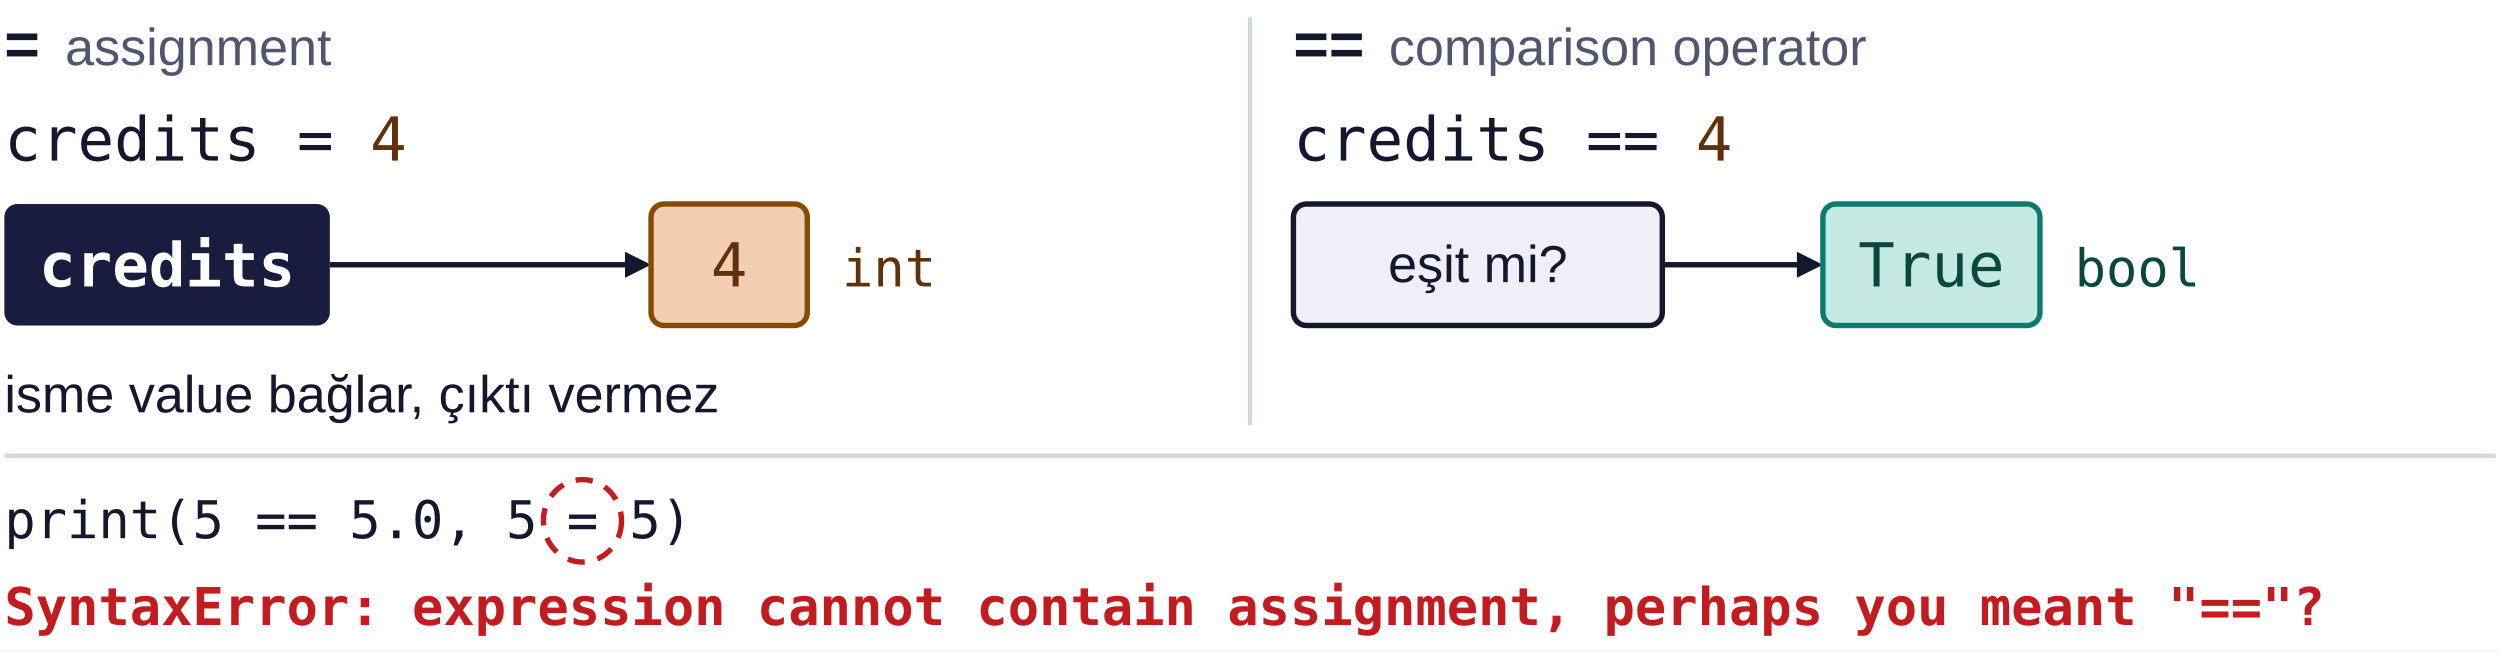
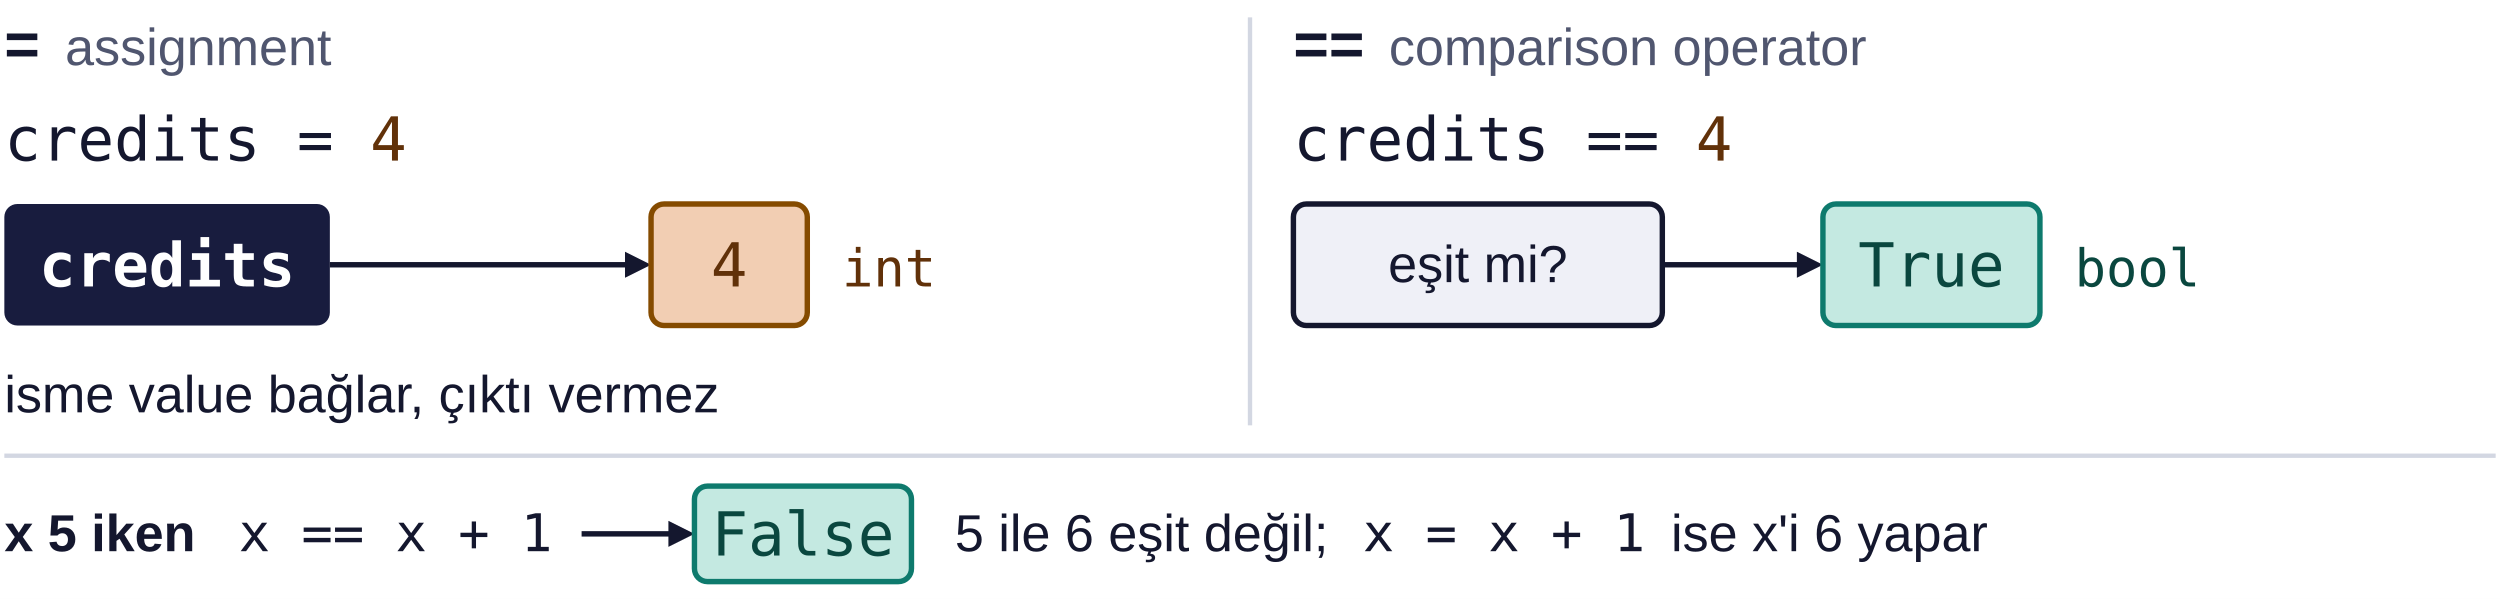
- <svg xmlns="http://www.w3.org/2000/svg" class="dg" viewBox="0 0 1152 300" width="1152" height="300" role="img" aria-labelledby="ders2-assign-vs-equal-t ders2-assign-vs-equal-d">
+ <svg xmlns="http://www.w3.org/2000/svg" class="dg" viewBox="0 0 1152 276" width="1152" height="276" role="img" aria-labelledby="ders2-assign-vs-equal-t ders2-assign-vs-equal-d">
  <defs>
    <marker id="ders2-assign-vs-equal-ah" viewBox="0 0 12 12" refX="9" refY="6" markerWidth="12" markerHeight="12" markerUnits="userSpaceOnUse" orient="auto-start-reverse">
      <path class="ah" d="M0,0 L12,6 L0,12 z" />
    </marker>
    <style>
/* dg v3 · IEEE Hacettepe Python diyagram stili · authoring/DIAGRAMS.md'den aynen kopyalanır */
.dg{font-family:"Atkinson Hyperlegible Next","Segoe UI",Arial,sans-serif}
.dg .bg{fill:#FFFFFF;fill:var(--d-bg,#FFFFFF)}
.dg .tx,.dg .lb,.dg .ti,.dg .cd,.dg .cd24{fill:#14172E;fill:var(--d-ink,#14172E)}
.dg .tx{font-size:24px;font-weight:400}
.dg .lb{font-size:24px;font-weight:600}
.dg .ti{font-size:28px;font-weight:700}
.dg .cd,.dg .cd24,.dg .ty,.dg .nm{font-family:"JetBrains Mono",Menlo,Consolas,"DejaVu Sans Mono",monospace;font-weight:500}
.dg .cd{font-size:28px}
.dg .cd24{font-size:24px}
.dg .ty{font-size:24px;fill:#50566F;fill:var(--d-type,#50566F)}
.dg .nm{font-size:28px;font-weight:600;fill:#FFFFFF;fill:var(--d-on-name,#FFFFFF)}
.dg .src{font-size:18px;font-weight:400;fill:#50566F;fill:var(--d-type,#50566F)}
.dg .sub{fill:#50566F;fill:var(--d-type,#50566F)}
.dg .okt{fill:#0D6385;fill:var(--d-ok,#0D6385);font-weight:600}
.dg .errt{fill:#C21C20;fill:var(--d-err,#C21C20);font-weight:600}
.dg .b7{font-weight:700}
.dg .pre{white-space:pre}
.dg .mid{text-anchor:middle}
.dg .end{text-anchor:end}
.dg .box{fill:#FFFFFF;fill:var(--d-paper,#FFFFFF);stroke:#14172E;stroke:var(--d-ink,#14172E);stroke-width:2.5}
.dg .boxm{fill:#FFFFFF;fill:var(--d-paper,#FFFFFF);stroke:#767C95;stroke:var(--d-muted,#767C95);stroke-width:2.5}
.dg .boxhl{fill:#C8E7F3;fill:var(--d-hl,#C8E7F3);stroke:#3B4595;stroke:var(--d-brand,#3B4595);stroke-width:3}
.dg .blk{fill:#FFFFFF;fill:var(--d-paper,#FFFFFF);stroke:#3B4595;stroke:var(--d-brand,#3B4595);stroke-width:2.5}
.dg .frame{fill:none;stroke:#14172E;stroke:var(--d-ink,#14172E);stroke-width:2.5}
.dg .local{fill:#EFF0F7;fill:var(--d-tint,#EFF0F7);stroke:#14172E;stroke:var(--d-ink,#14172E);stroke-width:2.5}
.dg .tmpl{fill:none;stroke:#14172E;stroke:var(--d-ink,#14172E);stroke-width:2.5;stroke-dasharray:8 6}
.dg .cell{fill:#FFFFFF;fill:var(--d-paper,#FFFFFF);stroke:#14172E;stroke:var(--d-ink,#14172E);stroke-width:2}
.dg .cellh{fill:#EFF0F7;fill:var(--d-tint,#EFF0F7);stroke:#14172E;stroke:var(--d-ink,#14172E);stroke-width:2}
.dg .cellhl{fill:#C8E7F3;fill:var(--d-hl,#C8E7F3);stroke:#3B4595;stroke:var(--d-brand,#3B4595);stroke-width:3}
.dg .name{fill:#181C3E;fill:var(--d-name,#181C3E)}
.dg .soft{fill:#F3F4F8;fill:var(--d-surface,#F3F4F8)}
.dg .outp{fill:#FFFFFF;fill:var(--d-paper,#FFFFFF);stroke:#D3D7E2;stroke:var(--d-rule,#D3D7E2);stroke-width:2}
.dg .tint{fill:#EFF0F7;fill:var(--d-tint,#EFF0F7);stroke:#14172E;stroke:var(--d-ink,#14172E);stroke-width:2.5}
.dg .hl{fill:#C8E7F3;fill:var(--d-hl,#C8E7F3)}
.dg .emph{fill:none;stroke:#3B4595;stroke:var(--d-brand,#3B4595);stroke-width:3}
.dg .errbox{fill:#FCEDEE;fill:var(--d-err-bg,#FCEDEE);stroke:#C21C20;stroke:var(--d-err,#C21C20);stroke-width:2.5}
.dg .errdash{fill:none;stroke:#C21C20;stroke:var(--d-err,#C21C20);stroke-width:2.5;stroke-dasharray:8 6}
.dg .okbox{fill:#E9F6FA;fill:var(--d-ok-bg,#E9F6FA);stroke:#0D6385;stroke:var(--d-ok,#0D6385);stroke-width:2.5}
.dg .key{fill:#FFFFFF;fill:var(--d-paper,#FFFFFF);stroke:#767C95;stroke:var(--d-muted,#767C95);stroke-width:2}
.dg .dot{fill:#3B4595;fill:var(--d-brand,#3B4595)}
.dg .dot0{fill:#FFFFFF;fill:var(--d-paper,#FFFFFF);stroke:#3B4595;stroke:var(--d-brand,#3B4595);stroke-width:3}
.dg .ar,.dg .ld,.dg .axis{fill:none;stroke:#14172E;stroke:var(--d-ink,#14172E)}
.dg .ar,.dg .axis{stroke-width:2.5}
.dg .ld{stroke-width:2}
.dg .ar-m{fill:none;stroke:#767C95;stroke:var(--d-muted,#767C95);stroke-width:2.5}
.dg .ar-old{fill:none;stroke:#767C95;stroke:var(--d-muted,#767C95);stroke-width:2.5;stroke-dasharray:8 6}
.dg .ar-ok{fill:none;stroke:#0D6385;stroke:var(--d-ok,#0D6385);stroke-width:2.5}
.dg .ar-err{fill:none;stroke:#C21C20;stroke:var(--d-err,#C21C20);stroke-width:2.5}
.dg .sep{fill:none;stroke:#D3D7E2;stroke:var(--d-rule,#D3D7E2);stroke-width:2}
.dg .dash{fill:none;stroke:#3B4595;stroke:var(--d-brand,#3B4595);stroke-width:2;stroke-dasharray:8 6}
.dg .ah{fill:#14172E;fill:var(--d-ink,#14172E)}
.dg .ah-m{fill:#767C95;fill:var(--d-muted,#767C95)}
.dg .ah-ok{fill:#0D6385;fill:var(--d-ok,#0D6385)}
.dg .ah-err{fill:#C21C20;fill:var(--d-err,#C21C20)}
.dg .co{fill:#14172E;fill:var(--d-ink,#14172E)}
.dg .co-t{fill:#FFFFFF;fill:var(--d-bg,#FFFFFF);font-size:24px;font-weight:700;text-anchor:middle}
.dg .sec{stroke:#3B4595;stroke:var(--d-second,#3B4595)}
/* dg v4 type renkleri · authoring/DIAGRAMS.md §10'dan aynen kopyalanır (dg v3 bloğundan sonra) */
.dg rect.t-int,.dg path.t-int,.dg circle.t-int{fill:#F2CEB3;fill:var(--t-int-bg,#F2CEB3);stroke:#854B00;stroke:var(--t-int,#854B00)}
.dg text.t-int,.dg tspan.t-int{fill:#613109;fill:var(--t-int-tx,#613109)}
.dg rect.t-float,.dg path.t-float,.dg circle.t-float{fill:#FFF1C6;fill:var(--t-float-bg,#FFF1C6);stroke:#9F7000;stroke:var(--t-float,#9F7000)}
.dg text.t-float,.dg tspan.t-float{fill:#5D420E;fill:var(--t-float-tx,#5D420E)}
.dg rect.t-bool,.dg path.t-bool,.dg circle.t-bool{fill:#C4E9E1;fill:var(--t-bool-bg,#C4E9E1);stroke:#0E7A6D;stroke:var(--t-bool,#0E7A6D)}
.dg text.t-bool,.dg tspan.t-bool{fill:#0A473F;fill:var(--t-bool-tx,#0A473F)}
.dg rect.t-str,.dg path.t-str,.dg circle.t-str{fill:#D9F6DD;fill:var(--t-str-bg,#D9F6DD);stroke:#296A3B;stroke:var(--t-str,#296A3B)}
.dg text.t-str,.dg tspan.t-str{fill:#1A4B28;fill:var(--t-str-tx,#1A4B28)}
.dg rect.t-none,.dg path.t-none,.dg circle.t-none{fill:#F6F3EF;fill:var(--t-none-bg,#F6F3EF);stroke:#534C45;stroke:var(--t-none,#534C45)}
.dg text.t-none,.dg tspan.t-none{fill:#413C38;fill:var(--t-none-tx,#413C38)}
.dg rect.t-list,.dg path.t-list,.dg circle.t-list{fill:#F3C8DB;fill:var(--t-list-bg,#F3C8DB);stroke:#8A2B60;stroke:var(--t-list,#8A2B60)}
.dg text.t-list,.dg tspan.t-list{fill:#651E45;fill:var(--t-list-tx,#651E45)}
.dg rect.t-tuple,.dg path.t-tuple,.dg circle.t-tuple{fill:#E3EAF2;fill:var(--t-tuple-bg,#E3EAF2);stroke:#4A6378;stroke:var(--t-tuple,#4A6378)}
.dg text.t-tuple,.dg tspan.t-tuple{fill:#2C3E4F;fill:var(--t-tuple-tx,#2C3E4F)}
.dg rect.t-dict,.dg path.t-dict,.dg circle.t-dict{fill:#DBCEC4;fill:var(--t-dict-bg,#DBCEC4);stroke:#4F2611;stroke:var(--t-dict,#4F2611)}
.dg text.t-dict,.dg tspan.t-dict{fill:#4C2817;fill:var(--t-dict-tx,#4C2817)}
.dg rect.t-set,.dg path.t-set,.dg circle.t-set{fill:#F2F8D6;fill:var(--t-set-bg,#F2F8D6);stroke:#747C42;stroke:var(--t-set,#747C42)}
.dg text.t-set,.dg tspan.t-set{fill:#3F4418;fill:var(--t-set-tx,#3F4418)}
.dg rect.boxhl,.dg path.boxhl,.dg rect.cellhl{fill:#C8E7F3;fill:var(--d-hl,#C8E7F3);stroke:#3B4595;stroke:var(--d-brand,#3B4595)}
/* kod PyCharm gibi: ligature yok */
.dg .cd,.dg .cd24,.dg .ty,.dg .nm{font-variant-ligatures:none;font-feature-settings:"liga" 0,"calt" 0}
    </style>
  </defs>
-   <rect class="bg" width="1152" height="300" />
+   <rect class="bg" width="1152" height="276" />
  <text class="ti" x="2" y="30">=</text>
  <text class="tx sub" x="30" y="30">assignment</text>
  <text class="cd" x="2" y="74">credits = <tspan class="t-int">4</tspan>
  </text>
  <rect class="name" x="2" y="94" width="150" height="56" rx="6" />
  <text class="nm mid" x="77" y="132">credits</text>
  <path class="ar" d="M152,122 H297" marker-end="url(#ders2-assign-vs-equal-ah)" />
  <rect class="box t-int" x="300" y="94" width="72" height="56" rx="6" />
  <text class="cd mid t-int" x="336" y="132">4</text>
  <text class="ty t-int" x="388" y="132">int</text>
  <text class="tx" x="2" y="190">isme value bağlar, çıktı vermez</text>
  <path class="sep" d="M576,8 V196" />
  <text class="ti" x="596" y="30">==</text>
  <text class="tx sub" x="640" y="30">comparison operator</text>
  <text class="cd" x="596" y="74">credits == <tspan class="t-int">4</tspan>
  </text>
  <rect class="tint" x="596" y="94" width="170" height="56" rx="6" />
  <text class="tx mid" x="681" y="130">eşit mi?</text>
  <path class="ar" d="M766,122 H837" marker-end="url(#ders2-assign-vs-equal-ah)" />
  <rect class="box t-bool" x="840" y="94" width="100" height="56" rx="6" />
  <text class="cd mid t-bool" x="890" y="132">True</text>
  <text class="ty t-bool" x="956" y="132">bool</text>
-   <path class="sep" d="M2,210 H1150" />
-   <text class="cd24" x="2" y="248">print(5 == 5.0, 5</text>
-   <text class="cd24" x="261.2" y="248">=</text>
-   <text class="cd24" x="290" y="248">5)</text>
-   <ellipse class="errdash" cx="268.4" cy="240" rx="18" ry="19" />
-   <text class="cd24 errt" x="2" y="288">SyntaxError: expression cannot contain assignment, perhaps you meant "=="?</text>
+   <g class="fragment" data-fragment-index="0">
+     <path class="sep" d="M2,210 H1150" />
+     <text class="lb" x="2" y="254">x 5 iken</text>
+     <text class="cd24" x="110" y="254">x == x + 1</text>
+   </g>
+   <g class="fragment" data-fragment-index="1">
+     <path class="ar" d="M268,246 H317" marker-end="url(#ders2-assign-vs-equal-ah)" />
+     <rect class="box t-bool" x="320" y="224" width="100" height="44" rx="6" />
+     <text class="cd mid t-bool" x="370" y="256">False</text>
+     <text class="tx" x="440" y="254">5 ile 6 eşit değil; </text>
+     <text class="cd24" x="628" y="254">x = x + 1</text>
+     <text class="tx" x="770" y="254">ise x'i 6 yapar</text>
+   </g>
</svg>
